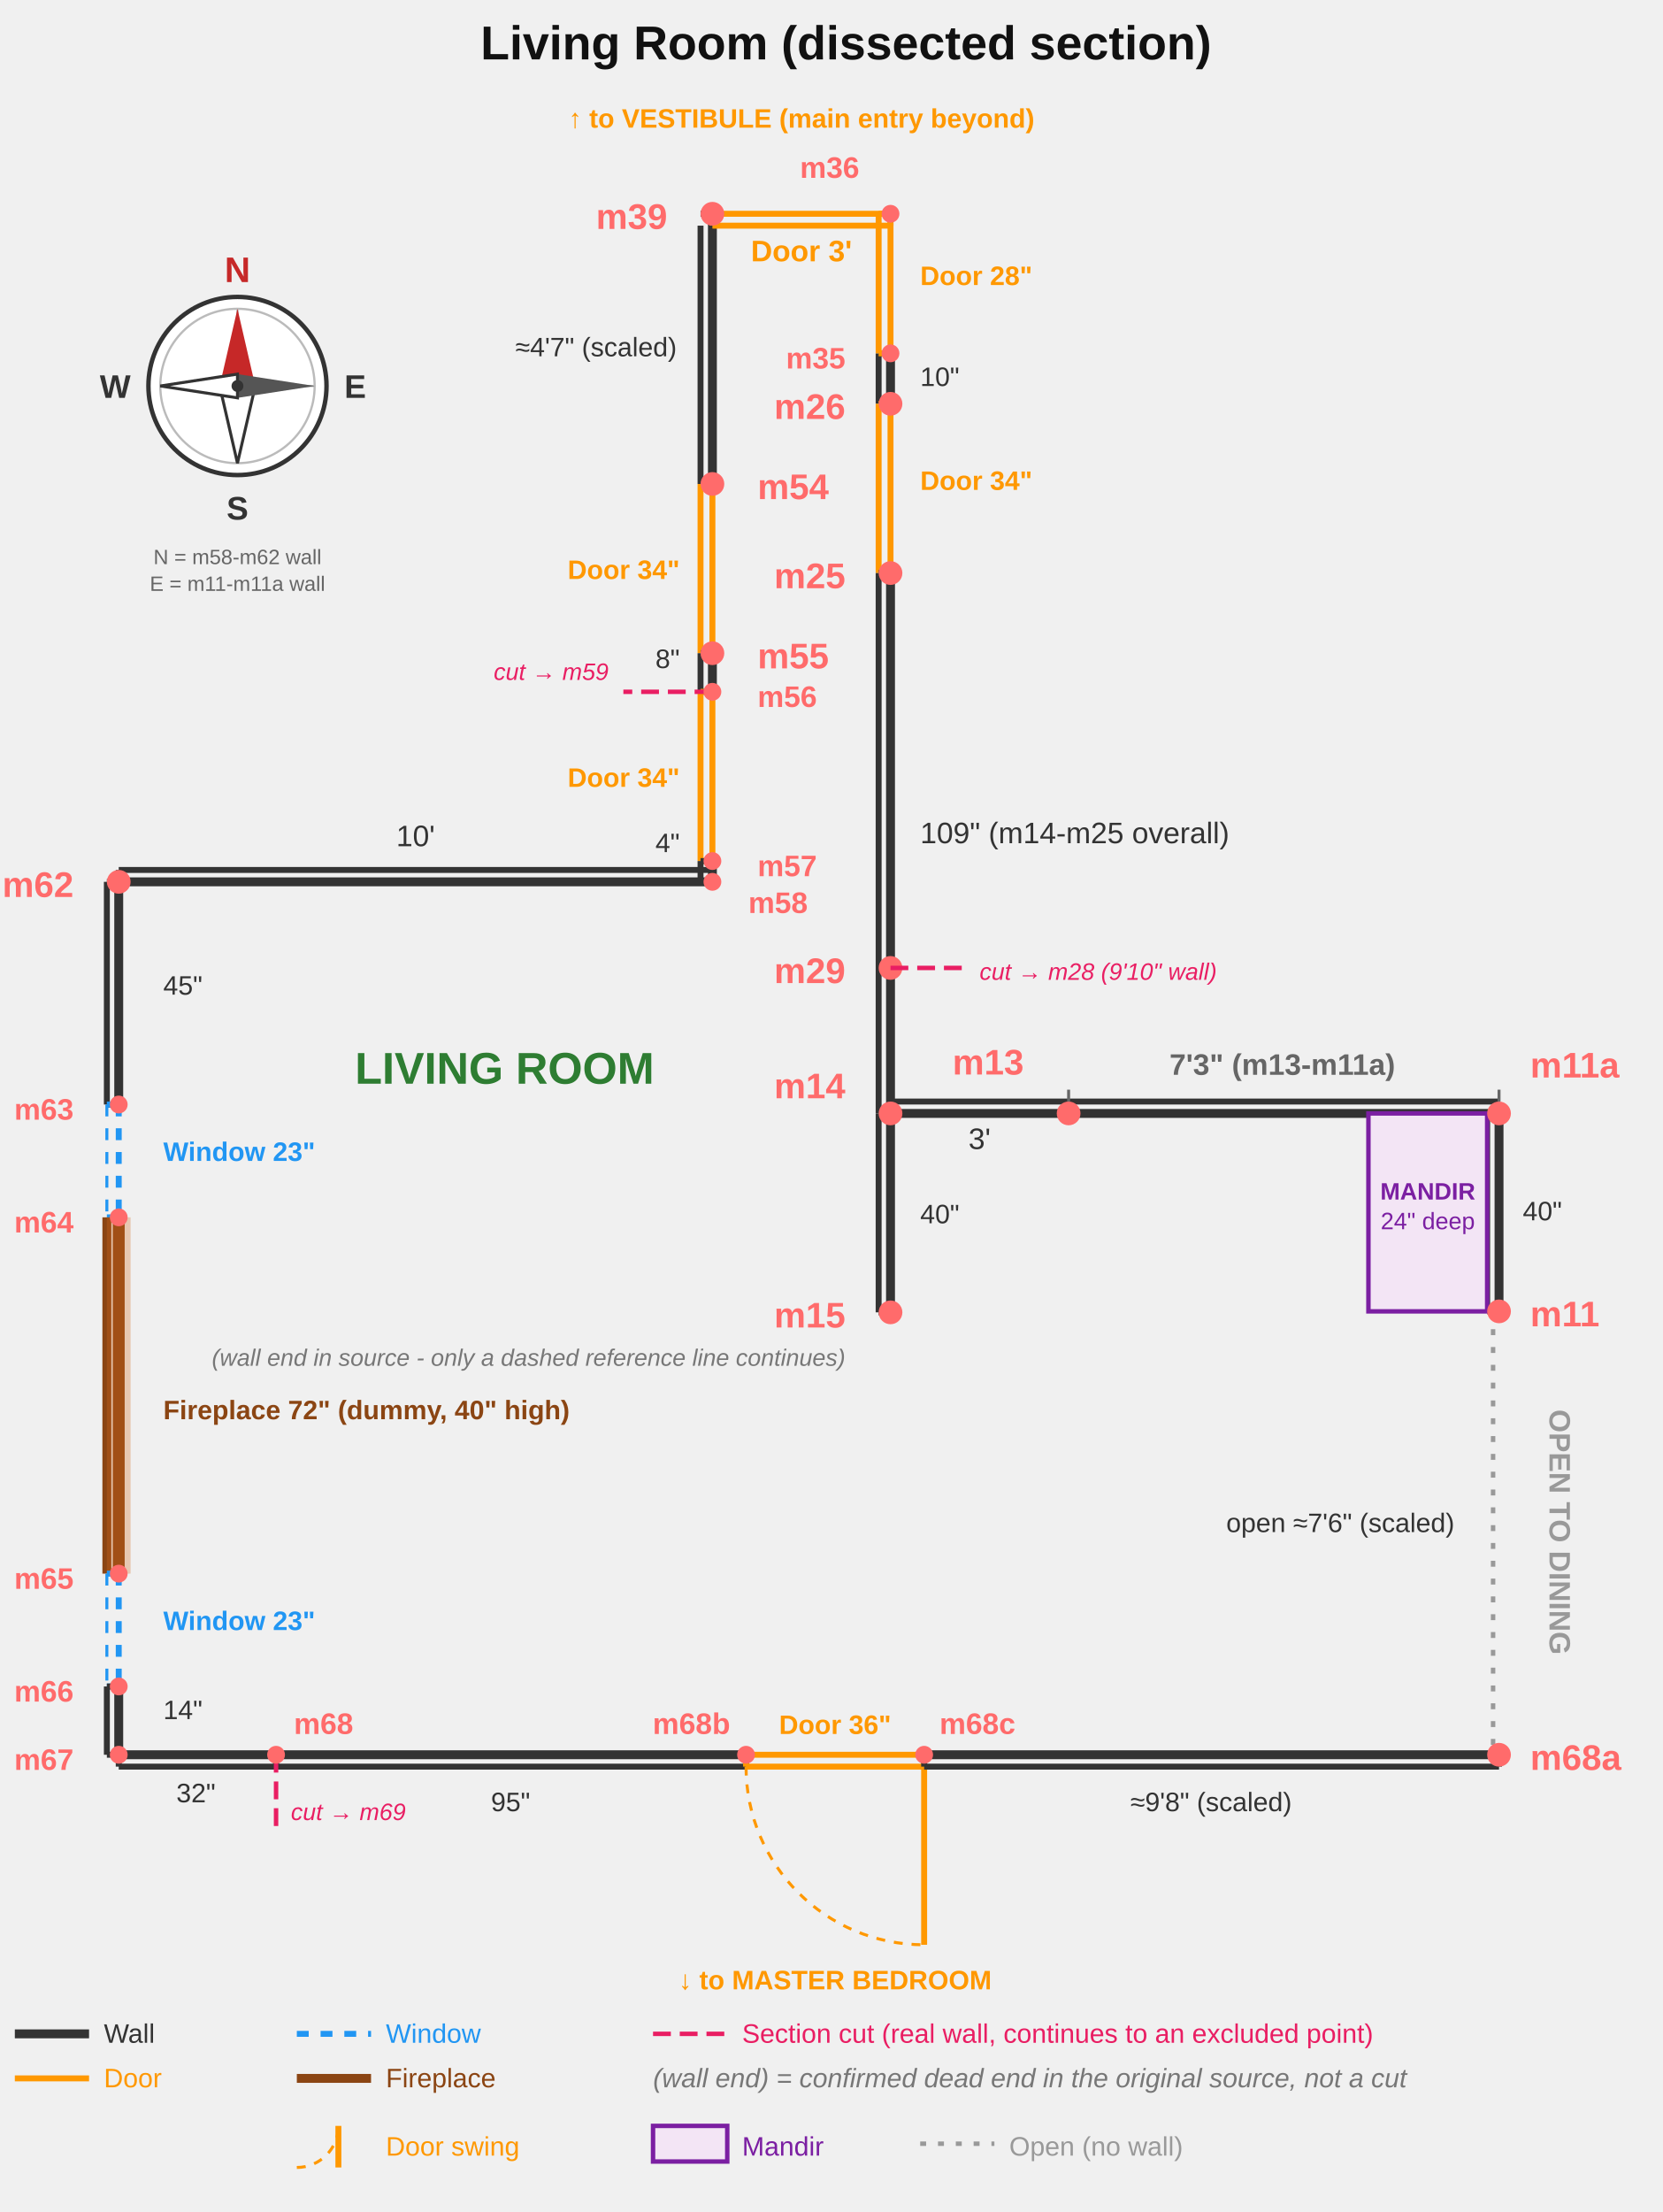
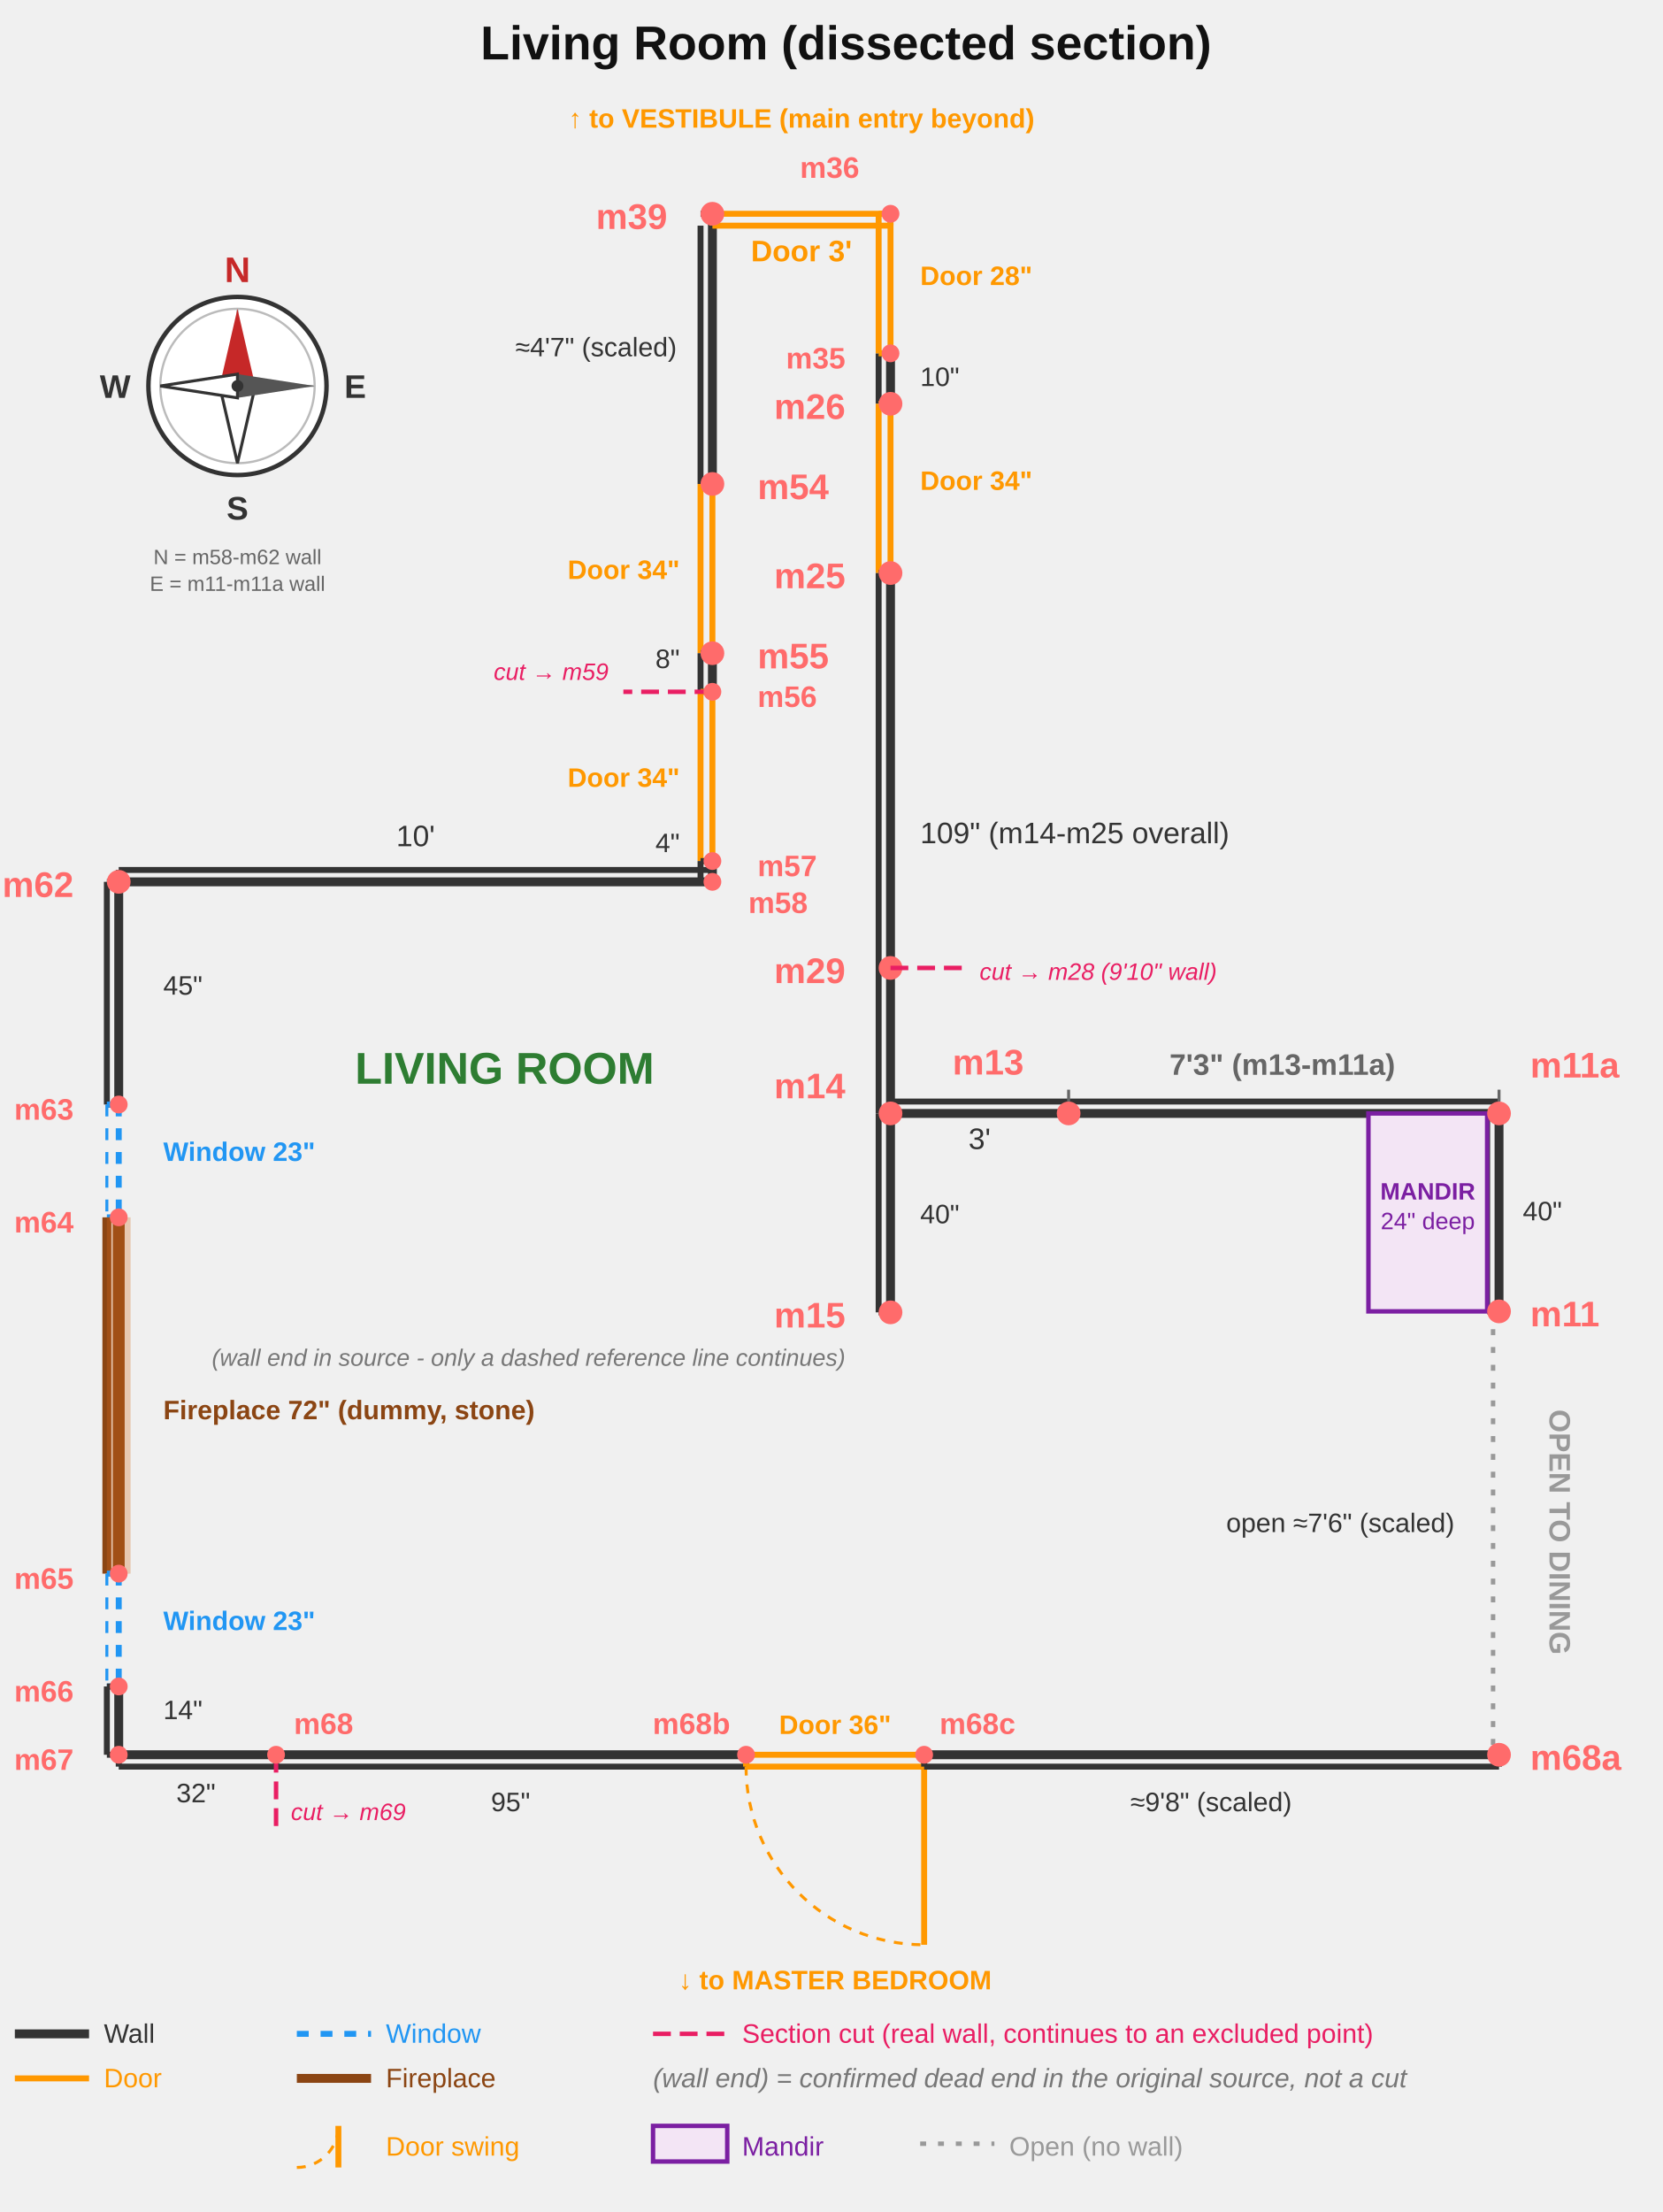
<svg xmlns="http://www.w3.org/2000/svg" viewBox="-10 -490 560 745" width="1120" height="1490" style="background:#fff;font-family:Arial,Helvetica,sans-serif;">
  <text x="275" y="-470" font-size="16" font-weight="bold" text-anchor="middle" fill="#111">Living Room (dissected section)</text>
  <line x1="230" y1="-327" x2="230" y2="-270" stroke="#ff9800" stroke-width="2" />
  <line x1="226" y1="-327" x2="226" y2="-270" stroke="#ff9800" stroke-width="2" />
  <line x1="230" y1="-327" x2="226" y2="-327" stroke="#ff9800" stroke-width="2" />
  <line x1="230" y1="-270" x2="226" y2="-270" stroke="#ff9800" stroke-width="2" />
  <text x="219" y="-295" font-size="9" fill="#ff9800" text-anchor="end" font-weight="bold">Door 34"</text>
  <line x1="230" y1="-270" x2="230" y2="-257" stroke="#333" stroke-width="3" />
  <line x1="226" y1="-270" x2="226" y2="-257" stroke="#333" stroke-width="2" />
  <line x1="230" y1="-270" x2="226" y2="-270" stroke="#333" stroke-width="2" />
  <line x1="230" y1="-257" x2="226" y2="-257" stroke="#333" stroke-width="2" />
  <text x="219" y="-265" font-size="9" fill="#333" text-anchor="end">8"</text>
  <line x1="230" y1="-257" x2="230" y2="-200" stroke="#ff9800" stroke-width="2" />
  <line x1="226" y1="-257" x2="226" y2="-200" stroke="#ff9800" stroke-width="2" />
  <line x1="230" y1="-257" x2="226" y2="-257" stroke="#ff9800" stroke-width="2" />
  <line x1="230" y1="-200" x2="226" y2="-200" stroke="#ff9800" stroke-width="2" />
  <text x="219" y="-225" font-size="9" fill="#ff9800" text-anchor="end" font-weight="bold">Door 34"</text>
  <line x1="230" y1="-200" x2="230" y2="-193" stroke="#333" stroke-width="3" />
  <line x1="226" y1="-200" x2="226" y2="-193" stroke="#333" stroke-width="2" />
  <line x1="230" y1="-200" x2="226" y2="-200" stroke="#333" stroke-width="2" />
  <line x1="230" y1="-193" x2="226" y2="-193" stroke="#333" stroke-width="2" />
  <text x="219" y="-203" font-size="9" fill="#333" text-anchor="end">4"</text>
  <line x1="230" y1="-193" x2="30" y2="-193" stroke="#333" stroke-width="3" />
  <line x1="230" y1="-197" x2="30" y2="-197" stroke="#333" stroke-width="2" />
  <line x1="230" y1="-193" x2="230" y2="-197" stroke="#333" stroke-width="2" />
  <line x1="30" y1="-193" x2="30" y2="-197" stroke="#333" stroke-width="2" />
  <text x="130" y="-205" font-size="10" fill="#333" text-anchor="middle">10'</text>
  <line x1="30" y1="-193" x2="30" y2="-118" stroke="#333" stroke-width="3" />
  <line x1="26" y1="-193" x2="26" y2="-118" stroke="#333" stroke-width="2" />
  <line x1="30" y1="-193" x2="26" y2="-193" stroke="#333" stroke-width="2" />
  <line x1="30" y1="-118" x2="26" y2="-118" stroke="#333" stroke-width="2" />
  <text x="45" y="-155" font-size="9" fill="#333" text-anchor="start">45"</text>
  <line x1="30" y1="-118" x2="30" y2="-80" stroke="#2196F3" stroke-width="2" stroke-dasharray="4,4" />
  <line x1="26" y1="-118" x2="26" y2="-80" stroke="#2196F3" stroke-width="1" stroke-dasharray="4,4" />
  <line x1="30" y1="-118" x2="26" y2="-118" stroke="#2196F3" stroke-width="2" />
  <line x1="30" y1="-80" x2="26" y2="-80" stroke="#2196F3" stroke-width="2" />
  <text x="45" y="-99" font-size="9" fill="#2196F3" text-anchor="start" font-weight="bold">Window 23"</text>
  <line x1="30" y1="-80" x2="30" y2="40" stroke="#8b4513" stroke-width="4" />
  <line x1="26" y1="-80" x2="26" y2="40" stroke="#8b4513" stroke-width="3" />
  <rect x="26" y="-80" width="8" height="120" fill="#d2691e" opacity="0.3" />
-   <text x="45" y="-12" font-size="9" fill="#8b4513" text-anchor="start" font-weight="bold">Fireplace 72" (dummy, 40" high)</text>
+   <text x="45" y="-12" font-size="9" fill="#8b4513" text-anchor="start" font-weight="bold">Fireplace 72" (dummy, stone)</text>
  <line x1="30" y1="40" x2="30" y2="78" stroke="#2196F3" stroke-width="2" stroke-dasharray="4,4" />
  <line x1="26" y1="40" x2="26" y2="78" stroke="#2196F3" stroke-width="1" stroke-dasharray="4,4" />
  <line x1="30" y1="40" x2="26" y2="40" stroke="#2196F3" stroke-width="2" />
  <line x1="30" y1="78" x2="26" y2="78" stroke="#2196F3" stroke-width="2" />
  <text x="45" y="59" font-size="9" fill="#2196F3" text-anchor="start" font-weight="bold">Window 23"</text>
  <line x1="30" y1="78" x2="30" y2="101" stroke="#333" stroke-width="3" />
  <line x1="26" y1="78" x2="26" y2="101" stroke="#333" stroke-width="2" />
  <line x1="30" y1="78" x2="26" y2="78" stroke="#333" stroke-width="2" />
  <line x1="30" y1="101" x2="26" y2="101" stroke="#333" stroke-width="2" />
  <text x="45" y="89" font-size="9" fill="#333" text-anchor="start">14"</text>
  <line x1="30" y1="101" x2="83" y2="101" stroke="#333" stroke-width="3" />
  <line x1="30" y1="105" x2="83" y2="105" stroke="#333" stroke-width="2" />
  <line x1="30" y1="101" x2="30" y2="105" stroke="#333" stroke-width="2" />
  <line x1="83" y1="101" x2="83" y2="105" stroke="#333" stroke-width="2" />
  <text x="56" y="117" font-size="9" fill="#333" text-anchor="middle">32"</text>
  <line x1="230" y1="-327" x2="230" y2="-418" stroke="#333" stroke-width="3" />
  <line x1="226" y1="-327" x2="226" y2="-414" stroke="#333" stroke-width="2" />
  <line x1="230" y1="-418" x2="226" y2="-418" stroke="#333" stroke-width="2" />
  <text x="218" y="-370" font-size="9" fill="#333" text-anchor="end">≈4'7" (scaled)</text>
  <line x1="290" y1="-354" x2="290" y2="-371" stroke="#333" stroke-width="3" />
  <line x1="286" y1="-354" x2="286" y2="-371" stroke="#333" stroke-width="2" />
  <line x1="290" y1="-354" x2="286" y2="-354" stroke="#333" stroke-width="2" />
  <line x1="290" y1="-371" x2="286" y2="-371" stroke="#333" stroke-width="2" />
  <text x="300" y="-360" font-size="9" fill="#333" text-anchor="start">10"</text>
  <line x1="290" y1="-371" x2="290" y2="-418" stroke="#ff9800" stroke-width="2" />
  <line x1="286" y1="-371" x2="286" y2="-418" stroke="#ff9800" stroke-width="2" />
  <line x1="290" y1="-371" x2="286" y2="-371" stroke="#ff9800" stroke-width="2" />
  <line x1="290" y1="-418" x2="286" y2="-418" stroke="#ff9800" stroke-width="2" />
  <text x="300" y="-394" font-size="9" fill="#ff9800" text-anchor="start" font-weight="bold">Door 28"</text>
  <line x1="290" y1="-418" x2="230" y2="-418" stroke="#ff9800" stroke-width="2" />
  <line x1="290" y1="-414" x2="230" y2="-414" stroke="#ff9800" stroke-width="2" />
  <line x1="290" y1="-418" x2="290" y2="-414" stroke="#ff9800" stroke-width="2" />
  <line x1="230" y1="-418" x2="230" y2="-414" stroke="#ff9800" stroke-width="2" />
  <text x="260" y="-402" font-size="10" fill="#ff9800" text-anchor="middle" font-weight="bold">Door 3'</text>
  <line x1="290" y1="-297" x2="290" y2="-354" stroke="#ff9800" stroke-width="2" />
  <line x1="286" y1="-297" x2="286" y2="-354" stroke="#ff9800" stroke-width="2" />
  <line x1="290" y1="-297" x2="286" y2="-297" stroke="#ff9800" stroke-width="2" />
  <line x1="290" y1="-354" x2="286" y2="-354" stroke="#ff9800" stroke-width="2" />
  <text x="300" y="-325" font-size="9" fill="#ff9800" text-anchor="start" font-weight="bold">Door 34"</text>
  <line x1="290" y1="-115" x2="290" y2="-297" stroke="#333" stroke-width="3" />
  <line x1="286" y1="-115" x2="286" y2="-297" stroke="#333" stroke-width="2" />
  <line x1="290" y1="-115" x2="286" y2="-115" stroke="#333" stroke-width="2" />
  <line x1="290" y1="-297" x2="286" y2="-297" stroke="#333" stroke-width="2" />
  <text x="300" y="-206" font-size="10" fill="#333" text-anchor="start">109" (m14-m25 overall)</text>
  <line x1="290" y1="-115" x2="290" y2="-48" stroke="#333" stroke-width="3" />
  <line x1="286" y1="-115" x2="286" y2="-48" stroke="#333" stroke-width="2" />
  <line x1="290" y1="-115" x2="286" y2="-115" stroke="#333" stroke-width="2" />
  <line x1="290" y1="-48" x2="286" y2="-48" stroke="#333" stroke-width="2" />
  <text x="300" y="-78" font-size="9" fill="#333" text-anchor="start">40"</text>
  <line x1="350" y1="-115" x2="290" y2="-115" stroke="#333" stroke-width="3" />
  <line x1="350" y1="-119" x2="290" y2="-119" stroke="#333" stroke-width="2" />
  <line x1="350" y1="-115" x2="350" y2="-119" stroke="#333" stroke-width="2" />
  <line x1="290" y1="-115" x2="290" y2="-119" stroke="#333" stroke-width="2" />
  <text x="320" y="-103" font-size="10" fill="#333" text-anchor="middle">3'</text>
  <line x1="350" y1="-115" x2="495" y2="-115" stroke="#333" stroke-width="3" />
  <line x1="350" y1="-119" x2="495" y2="-119" stroke="#333" stroke-width="2" />
  <line x1="350" y1="-119" x2="350" y2="-123" stroke="#666" stroke-width="1" />
  <line x1="495" y1="-119" x2="495" y2="-123" stroke="#666" stroke-width="1" />
  <text x="422" y="-128" font-size="10" fill="#666" font-weight="bold" text-anchor="middle">7'3" (m13-m11a)</text>
  <line x1="495" y1="-115" x2="495" y2="-48.33" stroke="#333" stroke-width="3" />
  <line x1="491" y1="-115" x2="491" y2="-48.33" stroke="#333" stroke-width="2" />
  <line x1="495" y1="-115" x2="491" y2="-115" stroke="#333" stroke-width="2" />
  <line x1="495" y1="-48.33" x2="491" y2="-48.33" stroke="#333" stroke-width="2" />
  <text x="503" y="-79" font-size="9" fill="#333" text-anchor="start">40"</text>
  <rect x="451" y="-115" width="40" height="66.67" fill="#f3e5f5" stroke="#7b1fa2" stroke-width="1.5" />
  <text x="471" y="-86" font-size="8" fill="#7b1fa2" font-weight="bold" text-anchor="middle">MANDIR</text>
  <text x="471" y="-76" font-size="8" fill="#7b1fa2" text-anchor="middle">24" deep</text>
  <line x1="493" y1="-48.33" x2="493" y2="101" stroke="#999" stroke-width="1.5" stroke-dasharray="2,4" />
  <text x="480" y="26" font-size="9" fill="#333" text-anchor="end">open ≈7'6" (scaled)</text>
  <text x="512" y="26" font-size="10" fill="#999" font-weight="bold" text-anchor="middle" transform="rotate(90 512 26)">OPEN TO DINING</text>
  <line x1="83" y1="101" x2="241.33" y2="101" stroke="#333" stroke-width="3" />
  <line x1="83" y1="105" x2="241.33" y2="105" stroke="#333" stroke-width="2" />
  <line x1="241.33" y1="101" x2="241.33" y2="105" stroke="#333" stroke-width="2" />
  <text x="162" y="120" font-size="9" fill="#333" text-anchor="middle">95"</text>
  <line x1="241.33" y1="101" x2="301.33" y2="101" stroke="#ff9800" stroke-width="2" />
  <line x1="241.33" y1="105" x2="301.33" y2="105" stroke="#ff9800" stroke-width="2" />
  <line x1="241.33" y1="101" x2="241.33" y2="105" stroke="#ff9800" stroke-width="2" />
  <line x1="301.33" y1="101" x2="301.33" y2="105" stroke="#ff9800" stroke-width="2" />
  <line x1="301.33" y1="105" x2="301.33" y2="165" stroke="#ff9800" stroke-width="2" />
  <path d="M241.33,105 A60,60 0 0,0 301.33,165" fill="none" stroke="#ff9800" stroke-width="1" stroke-dasharray="3,3" />
  <text x="271.33" y="94" font-size="9" fill="#ff9800" text-anchor="middle" font-weight="bold">Door 36"</text>
  <text x="271.33" y="180" font-size="9" fill="#ff9800" text-anchor="middle" font-weight="bold">↓ to MASTER BEDROOM</text>
  <text x="260" y="-447" font-size="9" fill="#ff9800" text-anchor="middle" font-weight="bold">↑ to VESTIBULE (main entry beyond)</text>
  <line x1="301.33" y1="101" x2="495" y2="101" stroke="#333" stroke-width="3" />
  <line x1="301.33" y1="105" x2="495" y2="105" stroke="#333" stroke-width="2" />
  <line x1="301.33" y1="101" x2="301.33" y2="105" stroke="#333" stroke-width="2" />
  <line x1="495" y1="101" x2="495" y2="105" stroke="#333" stroke-width="2" />
  <text x="398" y="120" font-size="9" fill="#333" text-anchor="middle">≈9'8" (scaled)</text>
  <circle cx="241.33" cy="101" r="3" fill="#ff6b6b" />
  <text x="236" y="94" font-size="10" fill="#ff6b6b" font-weight="bold" text-anchor="end">m68b</text>
  <circle cx="301.33" cy="101" r="3" fill="#ff6b6b" />
  <text x="306.5" y="94" font-size="10" fill="#ff6b6b" font-weight="bold">m68c</text>
  <circle cx="495" cy="101" r="4" fill="#ff6b6b" />
  <text x="505.5" y="106.1" font-size="12" fill="#ff6b6b" font-weight="bold">m68a</text>
  <line x1="230" y1="-257" x2="200" y2="-257" stroke="#e91e63" stroke-width="1.5" stroke-dasharray="6,3" />
  <text x="195" y="-261" font-size="8" fill="#e91e63" text-anchor="end" font-style="italic">cut → m59</text>
  <line x1="83" y1="101" x2="83" y2="125" stroke="#e91e63" stroke-width="1.5" stroke-dasharray="6,3" />
  <text x="88" y="123" font-size="8" fill="#e91e63" font-style="italic">cut → m69</text>
  <circle cx="290" cy="-164" r="4" fill="#ff6b6b" />
  <line x1="290" y1="-164" x2="315" y2="-164" stroke="#e91e63" stroke-width="1.5" stroke-dasharray="6,3" />
  <text x="320" y="-160" font-size="8" fill="#e91e63" font-style="italic">cut → m28 (9'10" wall)</text>
  <text x="274.8" y="-158.9" font-size="12" fill="#ff6b6b" font-weight="bold" text-anchor="end">m29</text>
  <text x="274.8" y="-30" font-size="8" fill="#777" text-anchor="end" font-style="italic">(wall end in source - only a dashed reference line continues)</text>
  <text x="160" y="-125" font-size="15" font-weight="bold" fill="#2e7d32" text-anchor="middle">LIVING ROOM</text>
  <circle cx="230" cy="-193" r="3" fill="#ff6b6b" />
  <text x="242.1" y="-182.5" font-size="10" fill="#ff6b6b" font-weight="bold">m58</text>
  <circle cx="30" cy="-193" r="4" fill="#ff6b6b" />
  <text x="14.8" y="-187.9" font-size="12" fill="#ff6b6b" font-weight="bold" text-anchor="end">m62</text>
  <circle cx="30" cy="-118" r="3" fill="#ff6b6b" />
  <text x="14.8" y="-112.9" font-size="10" fill="#ff6b6b" font-weight="bold" text-anchor="end">m63</text>
  <circle cx="30" cy="-80" r="3" fill="#ff6b6b" />
  <text x="14.8" y="-74.9" font-size="10" fill="#ff6b6b" font-weight="bold" text-anchor="end">m64</text>
  <circle cx="30" cy="40" r="3" fill="#ff6b6b" />
  <text x="14.8" y="45.1" font-size="10" fill="#ff6b6b" font-weight="bold" text-anchor="end">m65</text>
  <circle cx="30" cy="78" r="3" fill="#ff6b6b" />
  <text x="14.8" y="83.1" font-size="10" fill="#ff6b6b" font-weight="bold" text-anchor="end">m66</text>
  <circle cx="30" cy="101" r="3" fill="#ff6b6b" />
  <text x="14.8" y="106.1" font-size="10" fill="#ff6b6b" font-weight="bold" text-anchor="end">m67</text>
  <circle cx="83" cy="101" r="3" fill="#ff6b6b" />
  <text x="89" y="94" font-size="10" fill="#ff6b6b" font-weight="bold">m68</text>
  <circle cx="290" cy="-418" r="3" fill="#ff6b6b" />
  <text x="279.5" y="-430.1" font-size="10" fill="#ff6b6b" font-weight="bold" text-anchor="end">m36</text>
  <circle cx="290" cy="-371" r="3" fill="#ff6b6b" />
  <text x="274.8" y="-365.9" font-size="10" fill="#ff6b6b" font-weight="bold" text-anchor="end">m35</text>
  <circle cx="290" cy="-354" r="4" fill="#ff6b6b" />
  <text x="274.8" y="-348.9" font-size="12" fill="#ff6b6b" font-weight="bold" text-anchor="end">m26</text>
  <circle cx="290" cy="-297" r="4" fill="#ff6b6b" />
  <text x="274.8" y="-291.9" font-size="12" fill="#ff6b6b" font-weight="bold" text-anchor="end">m25</text>
  <circle cx="290" cy="-115" r="4" fill="#ff6b6b" />
  <text x="274.8" y="-120.1" font-size="12" fill="#ff6b6b" font-weight="bold" text-anchor="end">m14</text>
  <circle cx="290" cy="-48" r="4" fill="#ff6b6b" />
  <text x="274.8" y="-42.9" font-size="12" fill="#ff6b6b" font-weight="bold" text-anchor="end">m15</text>
  <circle cx="350" cy="-115" r="4" fill="#ff6b6b" />
  <text x="334.9" y="-128.1" font-size="12" fill="#ff6b6b" font-weight="bold" text-anchor="end">m13</text>
  <circle cx="495" cy="-115" r="4" fill="#ff6b6b" />
  <text x="505.5" y="-127.1" font-size="12" fill="#ff6b6b" font-weight="bold">m11a</text>
  <circle cx="495" cy="-48.33" r="4" fill="#ff6b6b" />
  <text x="505.5" y="-43.3" font-size="12" fill="#ff6b6b" font-weight="bold">m11</text>
  <circle cx="230" cy="-418" r="4" fill="#ff6b6b" />
  <text x="214.8" y="-412.9" font-size="12" fill="#ff6b6b" font-weight="bold" text-anchor="end">m39</text>
  <circle cx="230" cy="-327" r="4" fill="#ff6b6b" />
  <text x="245.2" y="-321.9" font-size="12" fill="#ff6b6b" font-weight="bold">m54</text>
  <circle cx="230" cy="-270" r="4" fill="#ff6b6b" />
  <text x="245.2" y="-264.9" font-size="12" fill="#ff6b6b" font-weight="bold">m55</text>
  <circle cx="230" cy="-257" r="3" fill="#ff6b6b" />
  <text x="245.2" y="-251.9" font-size="10" fill="#ff6b6b" font-weight="bold">m56</text>
  <circle cx="230" cy="-200" r="3" fill="#ff6b6b" />
  <text x="245.2" y="-194.9" font-size="10" fill="#ff6b6b" font-weight="bold">m57</text>
  <g id="compass" transform="translate(70,-360)" font-family="Arial,Helvetica,sans-serif">
    <circle cx="0" cy="0" r="30" fill="#fff" stroke="#333" stroke-width="1.5" />
    <circle cx="0" cy="0" r="26" fill="none" stroke="#bbb" stroke-width="0.75" />
    <line x1="-26" y1="0" x2="26" y2="0" stroke="#bbb" stroke-width="0.75" />
    <line x1="0" y1="-26" x2="0" y2="26" stroke="#bbb" stroke-width="0.75" />
    <polygon points="0,-26 6,0 -6,0" fill="#c62828" />
    <polygon points="0,26 6,0 -6,0" fill="#fff" stroke="#333" stroke-width="1" />
    <polygon points="26,0 0,-4 0,4" fill="#555" />
    <polygon points="-26,0 0,-4 0,4" fill="#fff" stroke="#333" stroke-width="1" />
    <circle cx="0" cy="0" r="2" fill="#333" />
    <text x="0" y="-35" font-size="12" font-weight="bold" fill="#c62828" text-anchor="middle">N</text>
    <text x="0" y="45" font-size="11" font-weight="bold" fill="#333" text-anchor="middle">S</text>
    <text x="36" y="4" font-size="11" font-weight="bold" fill="#333" text-anchor="start">E</text>
    <text x="-36" y="4" font-size="11" font-weight="bold" fill="#333" text-anchor="end">W</text>
    <text x="0" y="60" font-size="7" fill="#666" text-anchor="middle">N = m58-m62 wall</text>
    <text x="0" y="69" font-size="7" fill="#666" text-anchor="middle">E = m11-m11a wall</text>
  </g>
  <g font-size="9" fill="#333" transform="translate(0,40)">
    <line x1="-5" y1="155" x2="20" y2="155" stroke="#333" stroke-width="3" />
    <text x="25" y="158" fill="#333">Wall</text>
    <line x1="-5" y1="170" x2="20" y2="170" stroke="#ff9800" stroke-width="2" />
    <text x="25" y="173" fill="#ff9800">Door</text>
    <line x1="90" y1="155" x2="115" y2="155" stroke="#2196F3" stroke-width="2" stroke-dasharray="4,4" />
    <text x="120" y="158" fill="#2196F3">Window</text>
    <line x1="90" y1="170" x2="115" y2="170" stroke="#8b4513" stroke-width="3" />
    <text x="120" y="173" fill="#8b4513">Fireplace</text>
    <path d="M90,200 A14,14 0 0,0 104,186" fill="none" stroke="#ff9800" stroke-width="1" stroke-dasharray="3,3" />
    <line x1="104" y1="186" x2="104" y2="200" stroke="#ff9800" stroke-width="2" />
    <text x="120" y="196" fill="#ff9800">Door swing</text>
    <rect x="210" y="186" width="25" height="12" fill="#f3e5f5" stroke="#7b1fa2" stroke-width="1.5" />
    <text x="240" y="196" fill="#7b1fa2">Mandir</text>
    <line x1="300" y1="192" x2="325" y2="192" stroke="#999" stroke-width="1.5" stroke-dasharray="2,4" />
    <text x="330" y="196" fill="#999">Open (no wall)</text>
    <line x1="210" y1="155" x2="235" y2="155" stroke="#e91e63" stroke-width="1.5" stroke-dasharray="6,3" />
    <text x="240" y="158" fill="#e91e63">Section cut (real wall, continues to an excluded point)</text>
    <text x="210" y="173" fill="#777" font-style="italic">(wall end) = confirmed dead end in the original source, not a cut</text>
  </g>
</svg>
